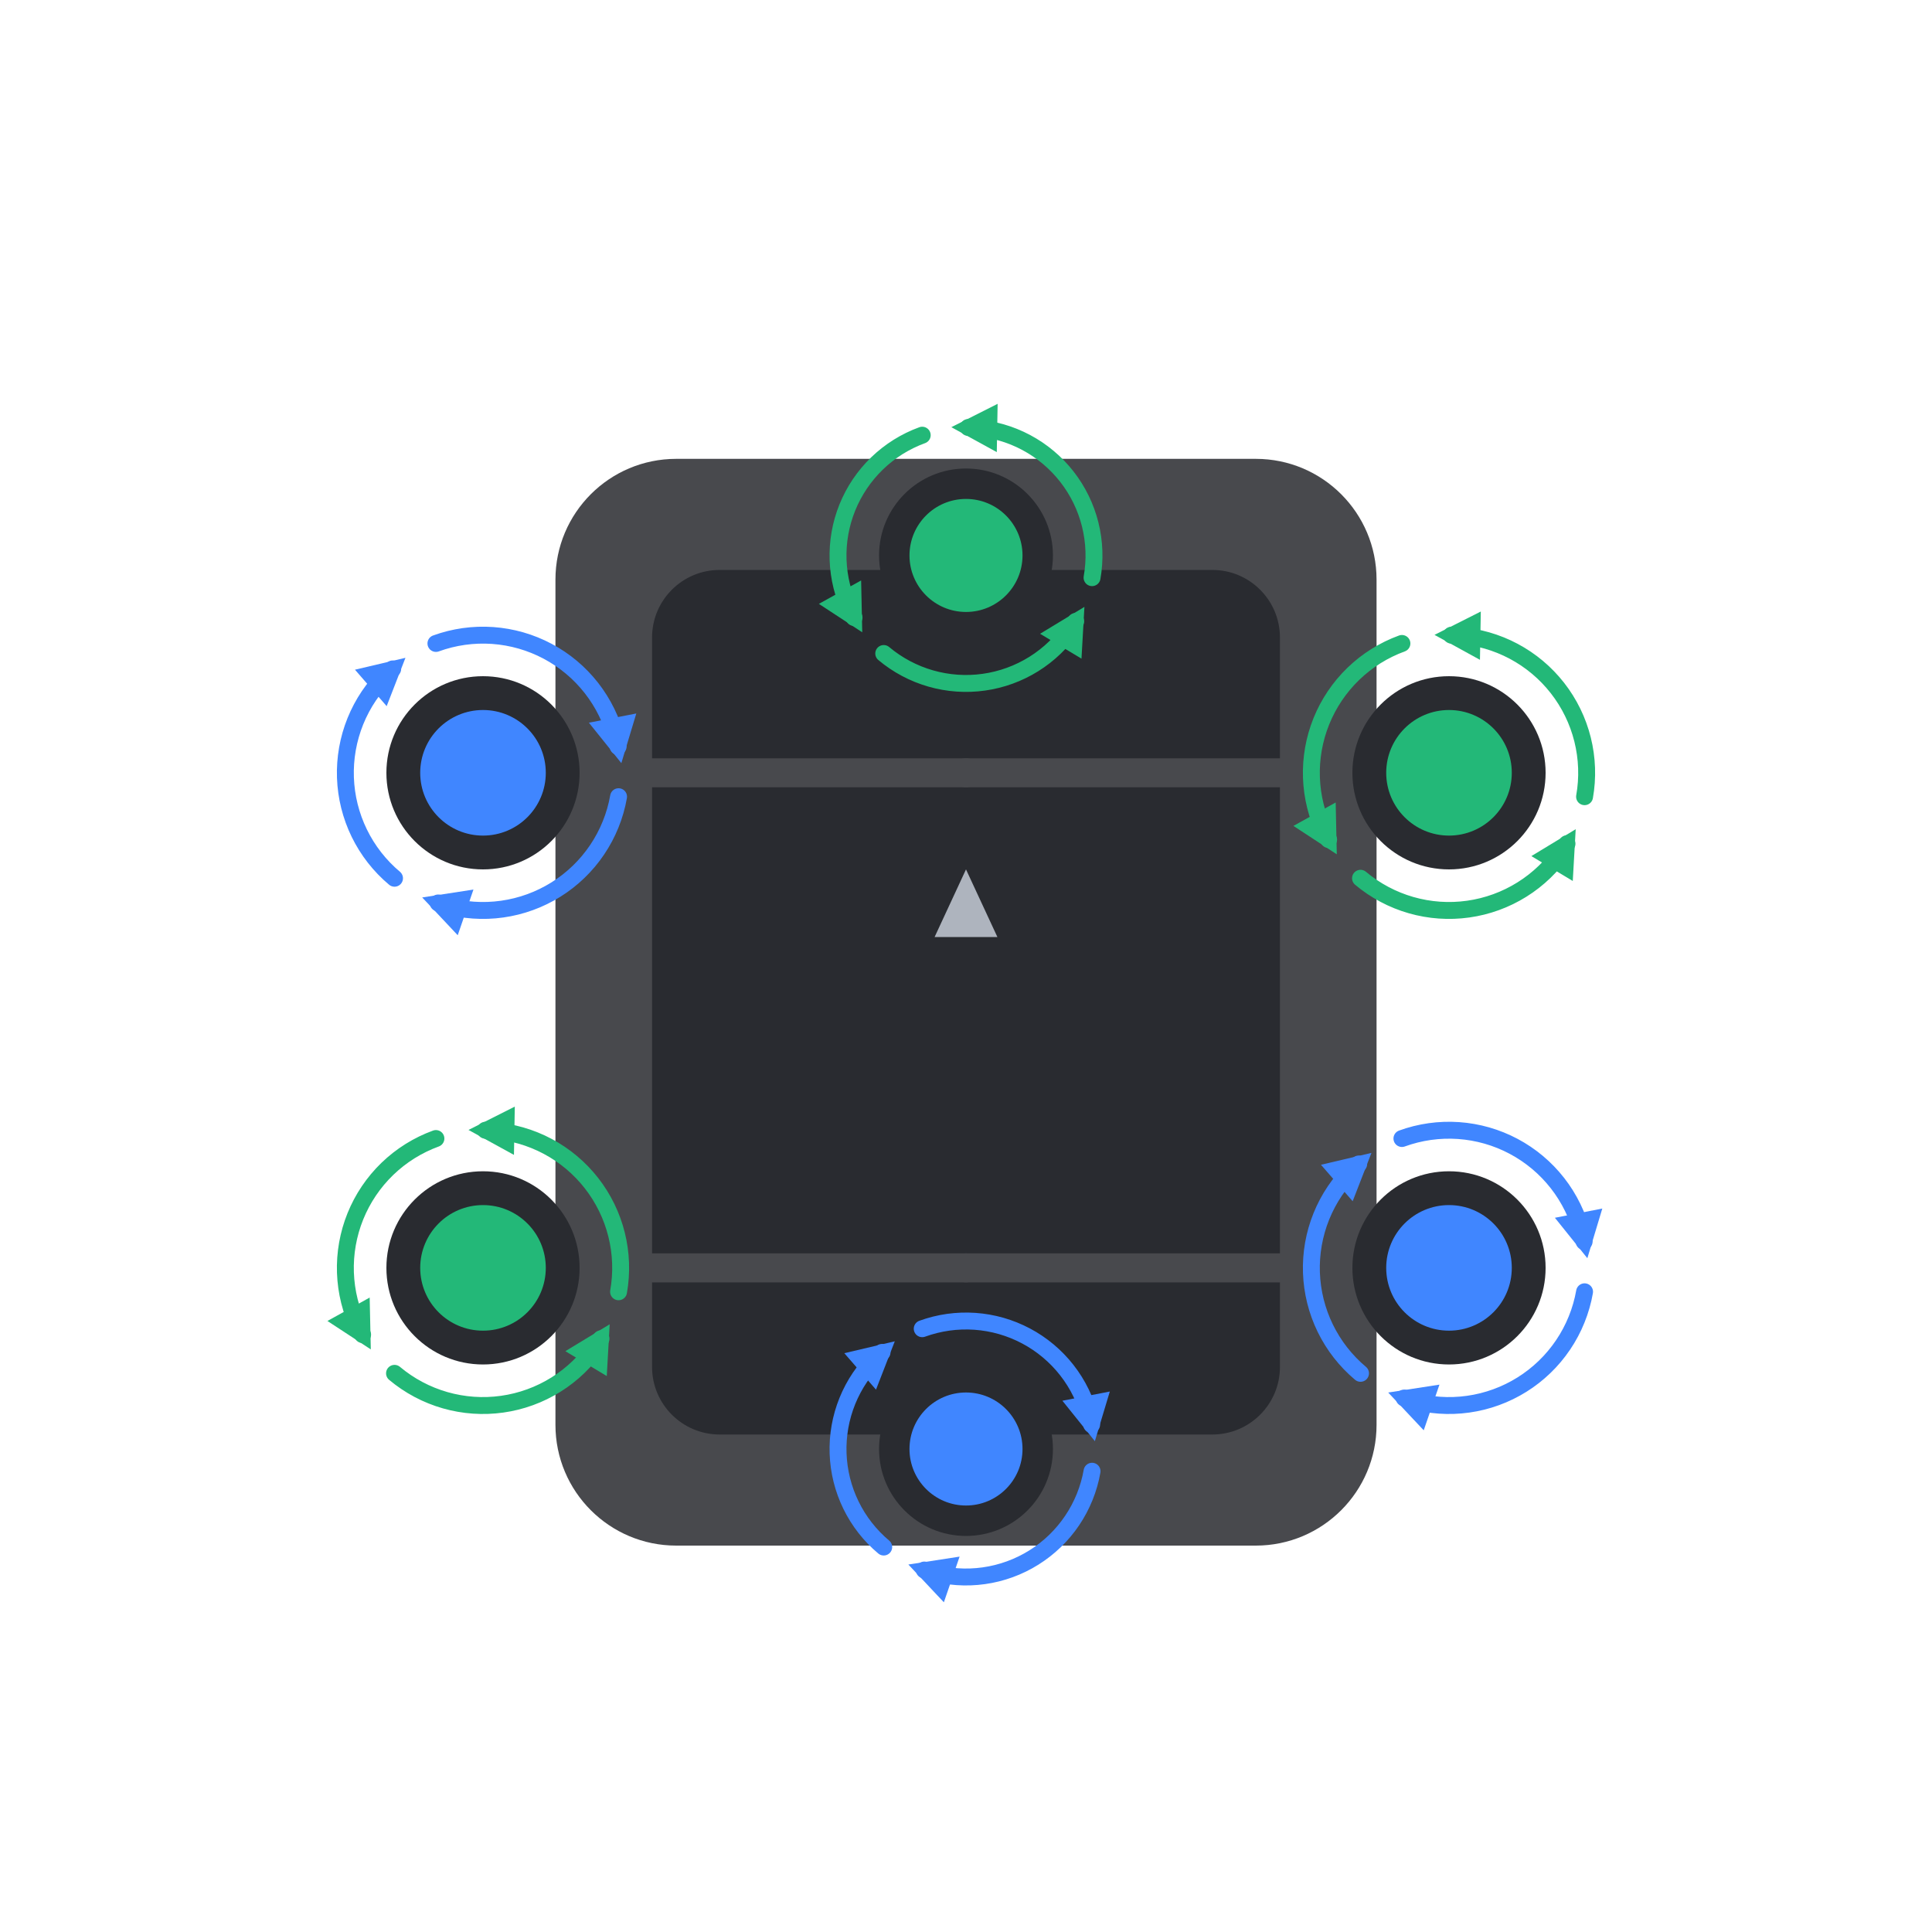
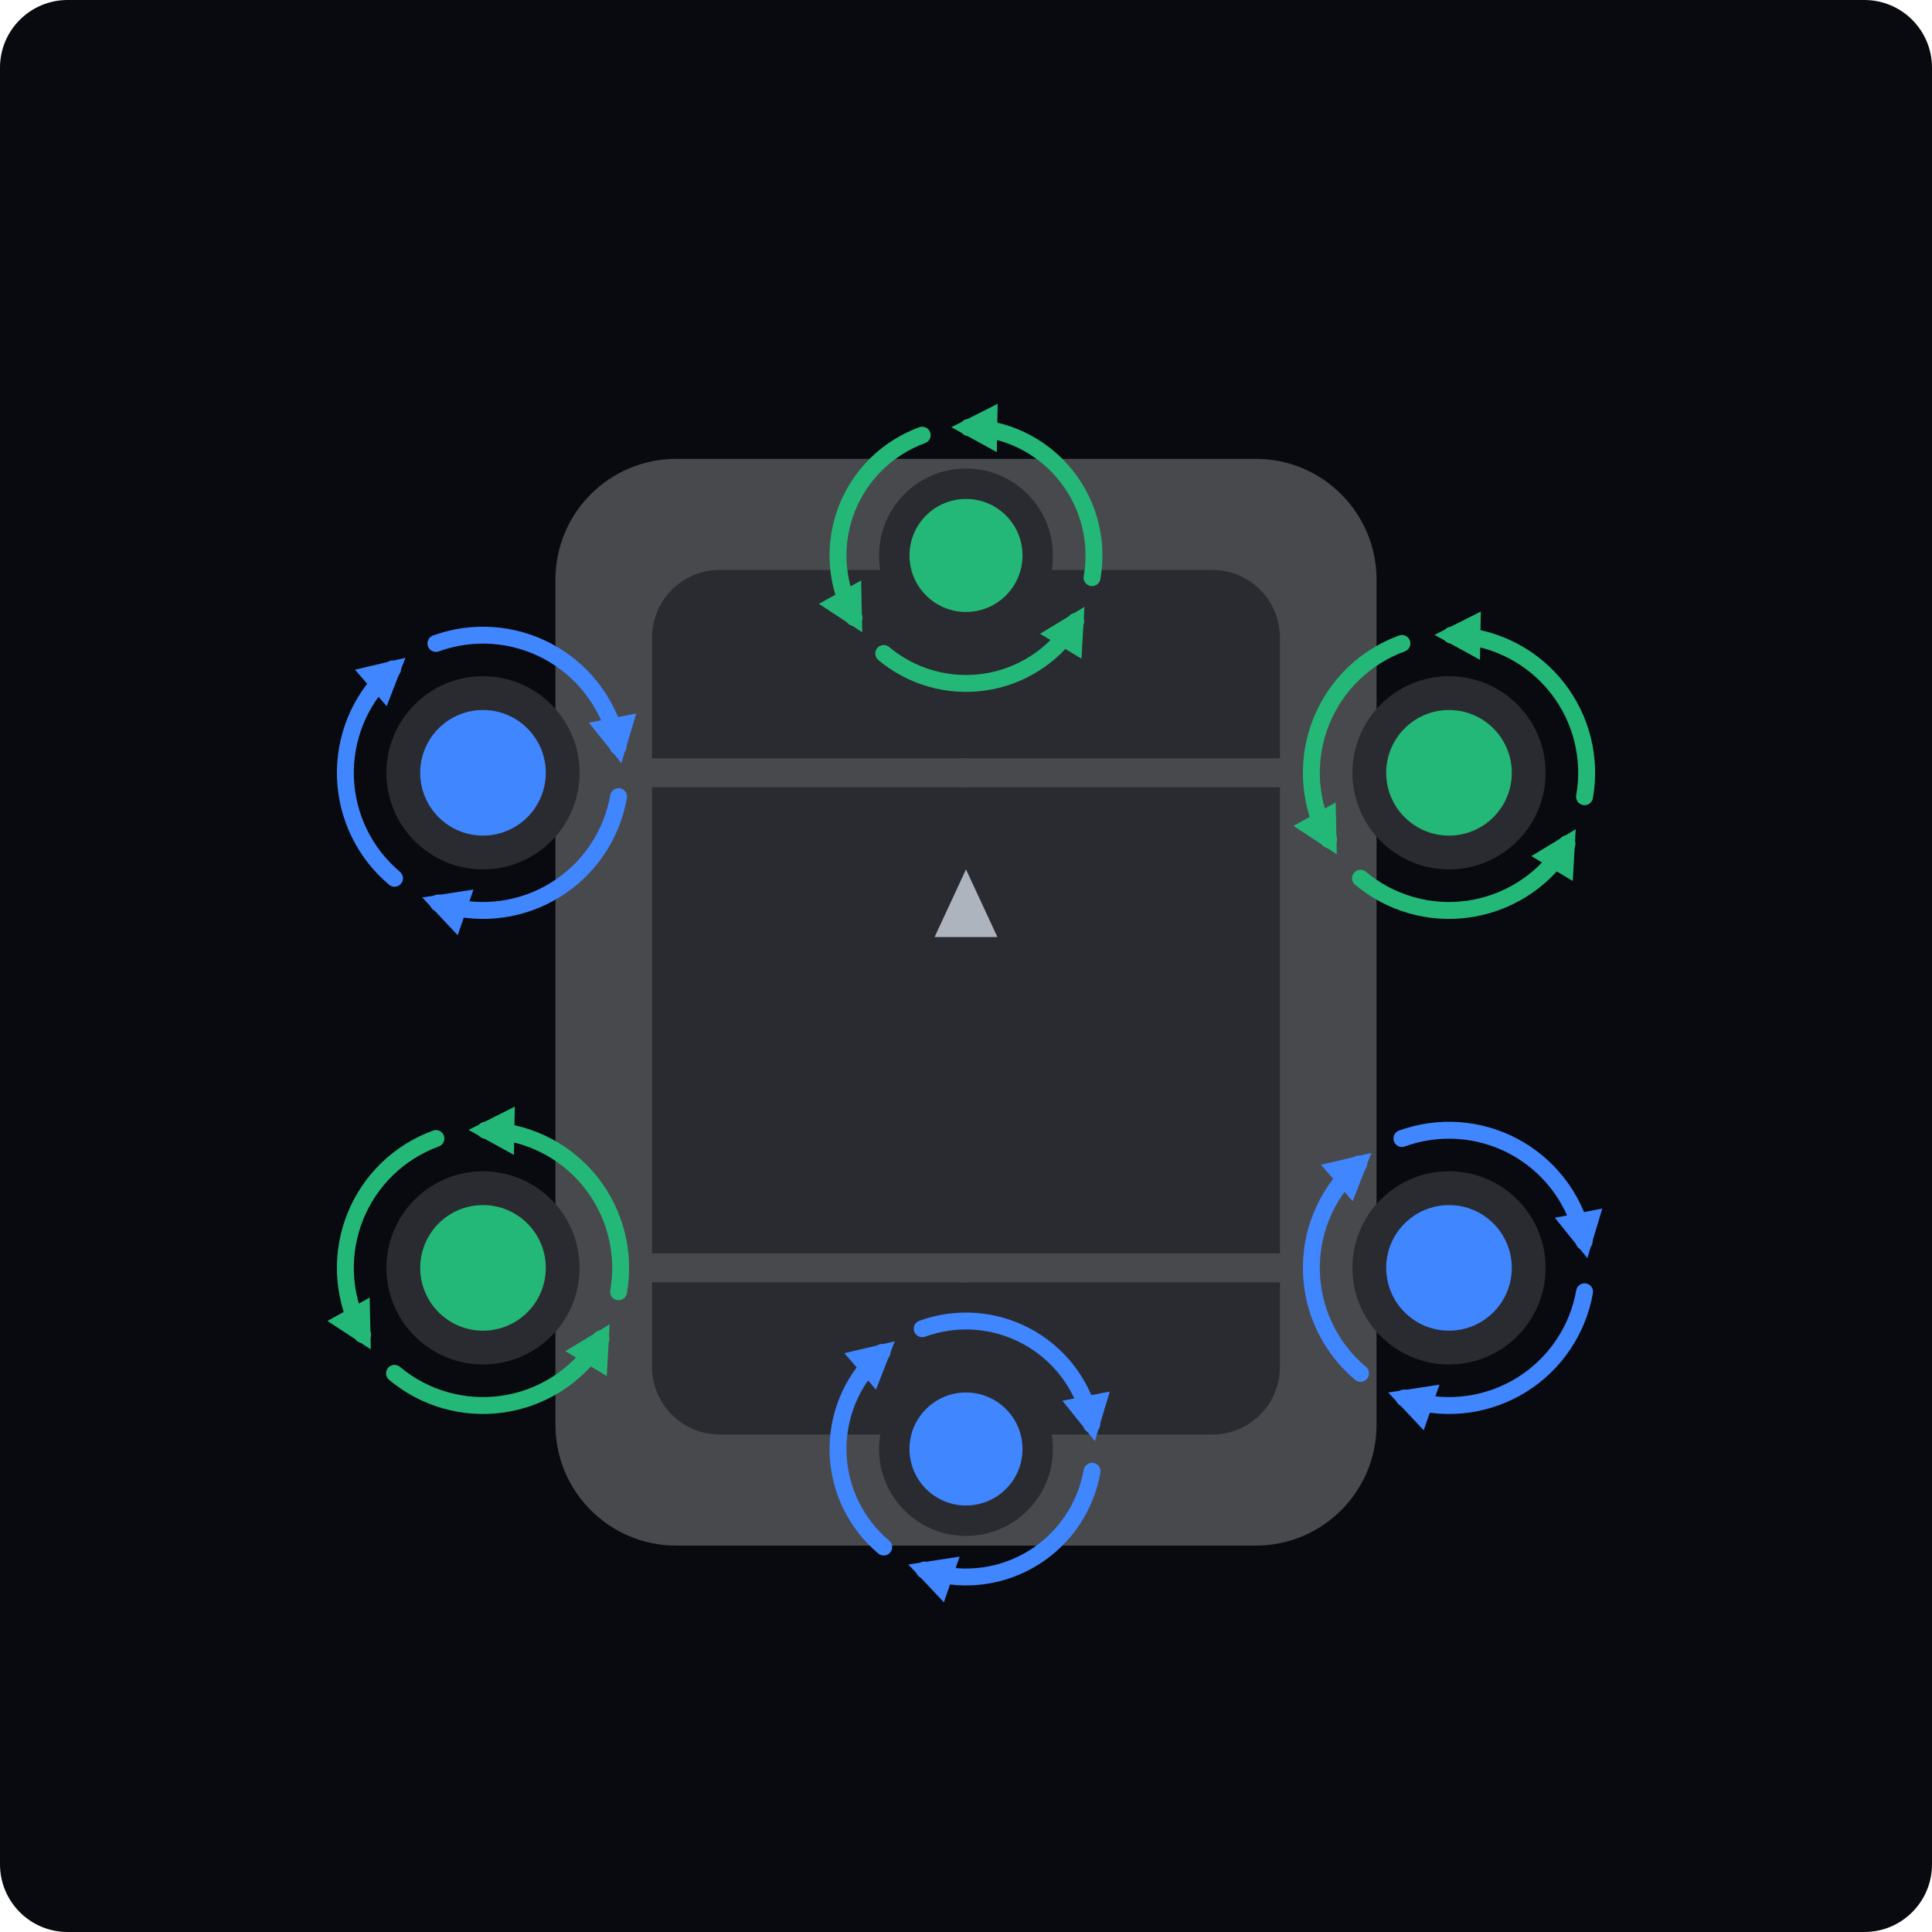
<svg xmlns="http://www.w3.org/2000/svg" width="800" height="800" viewBox="0 0 800 800">
+   <rect width="800" height="800" rx="28" fill="#090a0f" />
  <rect x="230" y="190" width="340" height="450" rx="50" fill="#48494d" />
  <rect x="270" y="236" width="260" height="358" rx="28" fill="#292b30" />
  <polyline points="400,320 200,320" fill="none" stroke="#48494d" stroke-width="12" stroke-linecap="round" stroke-linejoin="round" />
  <ellipse cx="200.0" cy="320.0" rx="40.0" ry="40.0" fill="#292b30" />
  <ellipse cx="200.0" cy="320.0" rx="26.0" ry="26.0" fill="#4086ff" />
  <polyline points="256.134,329.898 255.539,332.822 254.792,335.711 253.895,338.557 252.849,341.353 251.66,344.089 250.328,346.76 248.859,349.357 247.255,351.874 245.522,354.303 243.665,356.639 241.687,358.874 239.596,361.002 237.395,363.018 235.093,364.917 232.694,366.692 230.205,368.339 227.634,369.853 224.987,371.231 222.272,372.469 219.495,373.562 216.665,374.509 213.79,375.307 210.876,375.953 207.933,376.445 204.968,376.783 201.989,376.965 199.005,376.991 196.024,376.861 193.053,376.575 190.102,376.134 187.178,375.539 184.289,374.792 181.443,373.895" fill="none" stroke="#4086ff" stroke-width="7" stroke-linecap="round" stroke-linejoin="round" />
  <polygon points="174.824,371.616 189.533,387.257 196.045,368.346" fill="#4086ff" />
  <polyline points="163.361,363.665 161.126,361.687 158.998,359.596 156.982,357.395 155.083,355.093 153.308,352.694 151.661,350.205 150.147,347.634 148.769,344.987 147.531,342.272 146.438,339.495 145.491,336.665 144.693,333.79 144.047,330.876 143.555,327.933 143.217,324.968 143.035,321.989 143.009,319.005 143.139,316.024 143.425,313.053 143.866,310.102 144.461,307.178 145.208,304.289 146.105,301.443 147.151,298.647 148.34,295.911 149.672,293.24 151.141,290.643 152.745,288.126 154.478,285.697 156.335,283.361 158.313,281.126 160.404,278.998 162.605,276.982" fill="none" stroke="#4086ff" stroke-width="7" stroke-linecap="round" stroke-linejoin="round" />
  <polygon points="167.888,272.389 146.988,277.307 160.109,292.401" fill="#4086ff" />
  <polyline points="180.505,266.438 183.335,265.491 186.21,264.693 189.124,264.047 192.067,263.555 195.032,263.217 198.011,263.035 200.995,263.009 203.976,263.139 206.947,263.425 209.898,263.866 212.822,264.461 215.711,265.208 218.557,266.105 221.353,267.151 224.089,268.34 226.76,269.672 229.357,271.141 231.874,272.745 234.303,274.478 236.639,276.335 238.874,278.313 241.002,280.404 243.018,282.605 244.917,284.907 246.692,287.306 248.339,289.795 249.853,292.366 251.231,295.013 252.469,297.728 253.562,300.505 254.509,303.335 255.307,306.21 255.953,309.124" fill="none" stroke="#4086ff" stroke-width="7" stroke-linecap="round" stroke-linejoin="round" />
  <polygon points="257.288,315.995 263.479,295.436 243.847,299.252" fill="#4086ff" />
  <polyline points="400,320 600,320" fill="none" stroke="#48494d" stroke-width="12" stroke-linecap="round" stroke-linejoin="round" />
  <ellipse cx="600.0" cy="320.0" rx="40.0" ry="40.0" fill="#292b30" />
  <ellipse cx="600.0" cy="320.0" rx="26.0" ry="26.0" fill="#23b878" />
  <polyline points="656.134,329.898 656.575,326.947 656.861,323.976 656.991,320.995 656.965,318.011 656.783,315.032 656.445,312.067 655.953,309.124 655.307,306.21 654.509,303.335 653.562,300.505 652.469,297.728 651.231,295.013 649.853,292.366 648.339,289.795 646.692,287.306 644.917,284.907 643.018,282.605 641.002,280.404 638.874,278.313 636.639,276.335 634.303,274.478 631.874,272.745 629.357,271.141 626.76,269.672 624.089,268.34 621.353,267.151 618.557,266.105 615.711,265.208 612.822,264.461 609.898,263.866 606.947,263.425 603.976,263.139 600.995,263.009" fill="none" stroke="#23b878" stroke-width="7" stroke-linecap="round" stroke-linejoin="round" />
  <polygon points="593.996,262.887 613.167,253.22 612.818,273.217" fill="#23b878" />
  <polyline points="563.361,363.665 565.697,365.522 568.126,367.255 570.643,368.859 573.24,370.328 575.911,371.66 578.647,372.849 581.443,373.895 584.289,374.792 587.178,375.539 590.102,376.134 593.053,376.575 596.024,376.861 599.005,376.991 601.989,376.965 604.968,376.783 607.933,376.445 610.876,375.953 613.79,375.307 616.665,374.509 619.495,373.562 622.272,372.469 624.987,371.231 627.634,369.853 630.205,368.339 632.694,366.692 635.093,364.917 637.395,363.018 639.596,361.002 641.687,358.874 643.665,356.639 645.522,354.303 647.255,351.874 648.859,349.357" fill="none" stroke="#23b878" stroke-width="7" stroke-linecap="round" stroke-linejoin="round" />
  <polygon points="652.464,343.357 651.25,364.794 634.106,354.493" fill="#23b878" />
  <polyline points="580.505,266.438 577.728,267.531 575.013,268.769 572.366,270.147 569.795,271.661 567.306,273.308 564.907,275.083 562.605,276.982 560.404,278.998 558.313,281.126 556.335,283.361 554.478,285.697 552.745,288.126 551.141,290.643 549.672,293.24 548.34,295.911 547.151,298.647 546.105,301.443 545.208,304.289 544.461,307.178 543.866,310.102 543.425,313.053 543.139,316.024 543.009,319.005 543.035,321.989 543.217,324.968 543.555,327.933 544.047,330.876 544.693,333.79 545.491,336.665 546.438,339.495 547.531,342.272 548.769,344.987 550.147,347.634" fill="none" stroke="#23b878" stroke-width="7" stroke-linecap="round" stroke-linejoin="round" />
  <polygon points="553.54,353.756 535.583,341.987 553.075,332.291" fill="#23b878" />
  <polyline points="400,525 200,525" fill="none" stroke="#48494d" stroke-width="12" stroke-linecap="round" stroke-linejoin="round" />
  <ellipse cx="200.0" cy="525.0" rx="40.0" ry="40.0" fill="#292b30" />
  <ellipse cx="200.0" cy="525.0" rx="26.0" ry="26.0" fill="#23b878" />
  <polyline points="256.134,534.898 256.575,531.947 256.861,528.976 256.991,525.995 256.965,523.011 256.783,520.032 256.445,517.067 255.953,514.124 255.307,511.21 254.509,508.335 253.562,505.505 252.469,502.728 251.231,500.013 249.853,497.366 248.339,494.795 246.692,492.306 244.917,489.907 243.018,487.605 241.002,485.404 238.874,483.313 236.639,481.335 234.303,479.478 231.874,477.745 229.357,476.141 226.76,474.672 224.089,473.34 221.353,472.151 218.557,471.105 215.711,470.208 212.822,469.461 209.898,468.866 206.947,468.425 203.976,468.139 200.995,468.009" fill="none" stroke="#23b878" stroke-width="7" stroke-linecap="round" stroke-linejoin="round" />
  <polygon points="193.996,467.887 213.167,458.22 212.818,478.217" fill="#23b878" />
  <polyline points="163.361,568.665 165.697,570.522 168.126,572.255 170.643,573.859 173.24,575.328 175.911,576.66 178.647,577.849 181.443,578.895 184.289,579.792 187.178,580.539 190.102,581.134 193.053,581.575 196.024,581.861 199.005,581.991 201.989,581.965 204.968,581.783 207.933,581.445 210.876,580.953 213.79,580.307 216.665,579.509 219.495,578.562 222.272,577.469 224.987,576.231 227.634,574.853 230.205,573.339 232.694,571.692 235.093,569.917 237.395,568.018 239.596,566.002 241.687,563.874 243.665,561.639 245.522,559.303 247.255,556.874 248.859,554.357" fill="none" stroke="#23b878" stroke-width="7" stroke-linecap="round" stroke-linejoin="round" />
  <polygon points="252.464,548.357 251.25,569.794 234.106,559.493" fill="#23b878" />
  <polyline points="180.505,471.438 177.728,472.531 175.013,473.769 172.366,475.147 169.795,476.661 167.306,478.308 164.907,480.083 162.605,481.982 160.404,483.998 158.313,486.126 156.335,488.361 154.478,490.697 152.745,493.126 151.141,495.643 149.672,498.24 148.34,500.911 147.151,503.647 146.105,506.443 145.208,509.289 144.461,512.178 143.866,515.102 143.425,518.053 143.139,521.024 143.009,524.005 143.035,526.989 143.217,529.968 143.555,532.933 144.047,535.876 144.693,538.79 145.491,541.665 146.438,544.495 147.531,547.272 148.769,549.987 150.147,552.634" fill="none" stroke="#23b878" stroke-width="7" stroke-linecap="round" stroke-linejoin="round" />
  <polygon points="153.54,558.756 135.583,546.987 153.075,537.291" fill="#23b878" />
  <polyline points="400,525 600,525" fill="none" stroke="#48494d" stroke-width="12" stroke-linecap="round" stroke-linejoin="round" />
  <ellipse cx="600.0" cy="525.0" rx="40.0" ry="40.0" fill="#292b30" />
  <ellipse cx="600.0" cy="525.0" rx="26.0" ry="26.0" fill="#4086ff" />
  <polyline points="656.134,534.898 655.539,537.822 654.792,540.711 653.895,543.557 652.849,546.353 651.66,549.089 650.328,551.76 648.859,554.357 647.255,556.874 645.522,559.303 643.665,561.639 641.687,563.874 639.596,566.002 637.395,568.018 635.093,569.917 632.694,571.692 630.205,573.339 627.634,574.853 624.987,576.231 622.272,577.469 619.495,578.562 616.665,579.509 613.79,580.307 610.876,580.953 607.933,581.445 604.968,581.783 601.989,581.965 599.005,581.991 596.024,581.861 593.053,581.575 590.102,581.134 587.178,580.539 584.289,579.792 581.443,578.895" fill="none" stroke="#4086ff" stroke-width="7" stroke-linecap="round" stroke-linejoin="round" />
  <polygon points="574.824,576.616 589.533,592.257 596.045,573.346" fill="#4086ff" />
  <polyline points="563.361,568.665 561.126,566.687 558.998,564.596 556.982,562.395 555.083,560.093 553.308,557.694 551.661,555.205 550.147,552.634 548.769,549.987 547.531,547.272 546.438,544.495 545.491,541.665 544.693,538.79 544.047,535.876 543.555,532.933 543.217,529.968 543.035,526.989 543.009,524.005 543.139,521.024 543.425,518.053 543.866,515.102 544.461,512.178 545.208,509.289 546.105,506.443 547.151,503.647 548.34,500.911 549.672,498.24 551.141,495.643 552.745,493.126 554.478,490.697 556.335,488.361 558.313,486.126 560.404,483.998 562.605,481.982" fill="none" stroke="#4086ff" stroke-width="7" stroke-linecap="round" stroke-linejoin="round" />
  <polygon points="567.888,477.389 546.988,482.307 560.109,497.401" fill="#4086ff" />
  <polyline points="580.505,471.438 583.335,470.491 586.21,469.693 589.124,469.047 592.067,468.555 595.032,468.217 598.011,468.035 600.995,468.009 603.976,468.139 606.947,468.425 609.898,468.866 612.822,469.461 615.711,470.208 618.557,471.105 621.353,472.151 624.089,473.34 626.76,474.672 629.357,476.141 631.874,477.745 634.303,479.478 636.639,481.335 638.874,483.313 641.002,485.404 643.018,487.605 644.917,489.907 646.692,492.306 648.339,494.795 649.853,497.366 651.231,500.013 652.469,502.728 653.562,505.505 654.509,508.335 655.307,511.21 655.953,514.124" fill="none" stroke="#4086ff" stroke-width="7" stroke-linecap="round" stroke-linejoin="round" />
  <polygon points="657.288,520.995 663.479,500.436 643.847,504.252" fill="#4086ff" />
  <ellipse cx="400.0" cy="230.0" rx="36.0" ry="36.0" fill="#292b30" />
  <ellipse cx="400.0" cy="230.0" rx="23.4" ry="23.4" fill="#23b878" />
  <polyline points="452.195,239.203 452.605,236.459 452.871,233.697 452.992,230.925 452.968,228.15 452.798,225.381 452.484,222.624 452.026,219.887 451.426,217.178 450.684,214.504 449.804,211.873 448.787,209.291 447.636,206.766 446.355,204.305 444.947,201.914 443.415,199.6 441.765,197.37 440,195.229 438.125,193.183 436.146,191.238 434.068,189.4 431.896,187.672 429.637,186.061 427.297,184.57 424.882,183.204 422.399,181.966 419.854,180.859 417.255,179.888 414.609,179.053 411.922,178.358 409.203,177.805 406.459,177.395 403.697,177.129 400.925,177.008" fill="none" stroke="#23b878" stroke-width="7" stroke-linecap="round" stroke-linejoin="round" />
  <polygon points="393.926,176.886 413.098,167.219 412.749,187.216" fill="#23b878" />
  <polyline points="365.932,270.6 368.104,272.328 370.363,273.939 372.703,275.43 375.118,276.796 377.601,278.034 380.146,279.141 382.745,280.112 385.391,280.947 388.078,281.642 390.797,282.195 393.541,282.605 396.303,282.871 399.075,282.992 401.85,282.968 404.619,282.798 407.376,282.484 410.113,282.026 412.822,281.426 415.496,280.684 418.127,279.804 420.709,278.787 423.234,277.636 425.695,276.355 428.086,274.947 430.4,273.415 432.63,271.765 434.771,270 436.817,268.125 438.762,266.146 440.6,264.068 442.328,261.896 443.939,259.637 445.43,257.297" fill="none" stroke="#23b878" stroke-width="7" stroke-linecap="round" stroke-linejoin="round" />
  <polygon points="449.035,251.297 447.821,272.733 430.678,262.433" fill="#23b878" />
  <polyline points="381.873,180.196 379.291,181.213 376.766,182.364 374.305,183.645 371.914,185.053 369.6,186.585 367.37,188.235 365.229,190 363.183,191.875 361.238,193.854 359.4,195.932 357.672,198.104 356.061,200.363 354.57,202.703 353.204,205.118 351.966,207.601 350.859,210.146 349.888,212.745 349.053,215.391 348.358,218.078 347.805,220.797 347.395,223.541 347.129,226.303 347.008,229.075 347.032,231.85 347.202,234.619 347.516,237.376 347.974,240.113 348.574,242.822 349.316,245.496 350.196,248.127 351.213,250.709 352.364,253.234 353.645,255.695" fill="none" stroke="#23b878" stroke-width="7" stroke-linecap="round" stroke-linejoin="round" />
  <polygon points="357.039,261.817 339.081,250.048 356.574,240.351" fill="#23b878" />
  <ellipse cx="400.0" cy="600.0" rx="36.0" ry="36.0" fill="#292b30" />
  <ellipse cx="400.0" cy="600.0" rx="23.4" ry="23.4" fill="#4086ff" />
  <polyline points="452.195,609.203 451.642,611.922 450.947,614.609 450.112,617.255 449.141,619.854 448.034,622.399 446.796,624.882 445.43,627.297 443.939,629.637 442.328,631.896 440.6,634.068 438.762,636.146 436.817,638.125 434.771,640 432.63,641.765 430.4,643.415 428.086,644.947 425.695,646.355 423.234,647.636 420.709,648.787 418.127,649.804 415.496,650.684 412.822,651.426 410.113,652.026 407.376,652.484 404.619,652.798 401.85,652.968 399.075,652.992 396.303,652.871 393.541,652.605 390.797,652.195 388.078,651.642 385.391,650.947 382.745,650.112" fill="none" stroke="#4086ff" stroke-width="7" stroke-linecap="round" stroke-linejoin="round" />
  <polygon points="376.126,647.834 390.835,663.474 397.347,644.564" fill="#4086ff" />
  <polyline points="365.932,640.6 363.854,638.762 361.875,636.817 360,634.771 358.235,632.63 356.585,630.4 355.053,628.086 353.645,625.695 352.364,623.234 351.213,620.709 350.196,618.127 349.316,615.496 348.574,612.822 347.974,610.113 347.516,607.376 347.202,604.619 347.032,601.85 347.008,599.075 347.129,596.303 347.395,593.541 347.805,590.797 348.358,588.078 349.053,585.391 349.888,582.745 350.859,580.146 351.966,577.601 353.204,575.118 354.57,572.703 356.061,570.363 357.672,568.104 359.4,565.932 361.238,563.854 363.183,561.875 365.229,560" fill="none" stroke="#4086ff" stroke-width="7" stroke-linecap="round" stroke-linejoin="round" />
  <polygon points="370.512,555.408 349.612,560.326 362.733,575.42" fill="#4086ff" />
  <polyline points="381.873,550.196 384.504,549.316 387.178,548.574 389.887,547.974 392.624,547.516 395.381,547.202 398.15,547.032 400.925,547.008 403.697,547.129 406.459,547.395 409.203,547.805 411.922,548.358 414.609,549.053 417.255,549.888 419.854,550.859 422.399,551.966 424.882,553.204 427.297,554.57 429.637,556.061 431.896,557.672 434.068,559.4 436.146,561.238 438.125,563.183 440,565.229 441.765,567.37 443.415,569.6 444.947,571.914 446.355,574.305 447.636,576.766 448.787,579.291 449.804,581.873 450.684,584.504 451.426,587.178 452.026,589.887" fill="none" stroke="#4086ff" stroke-width="7" stroke-linecap="round" stroke-linejoin="round" />
  <polygon points="453.362,596.759 459.553,576.2 439.92,580.016" fill="#4086ff" />
  <polygon points="400,360 387,388 413,388" fill="#aeb4be" />
</svg>
